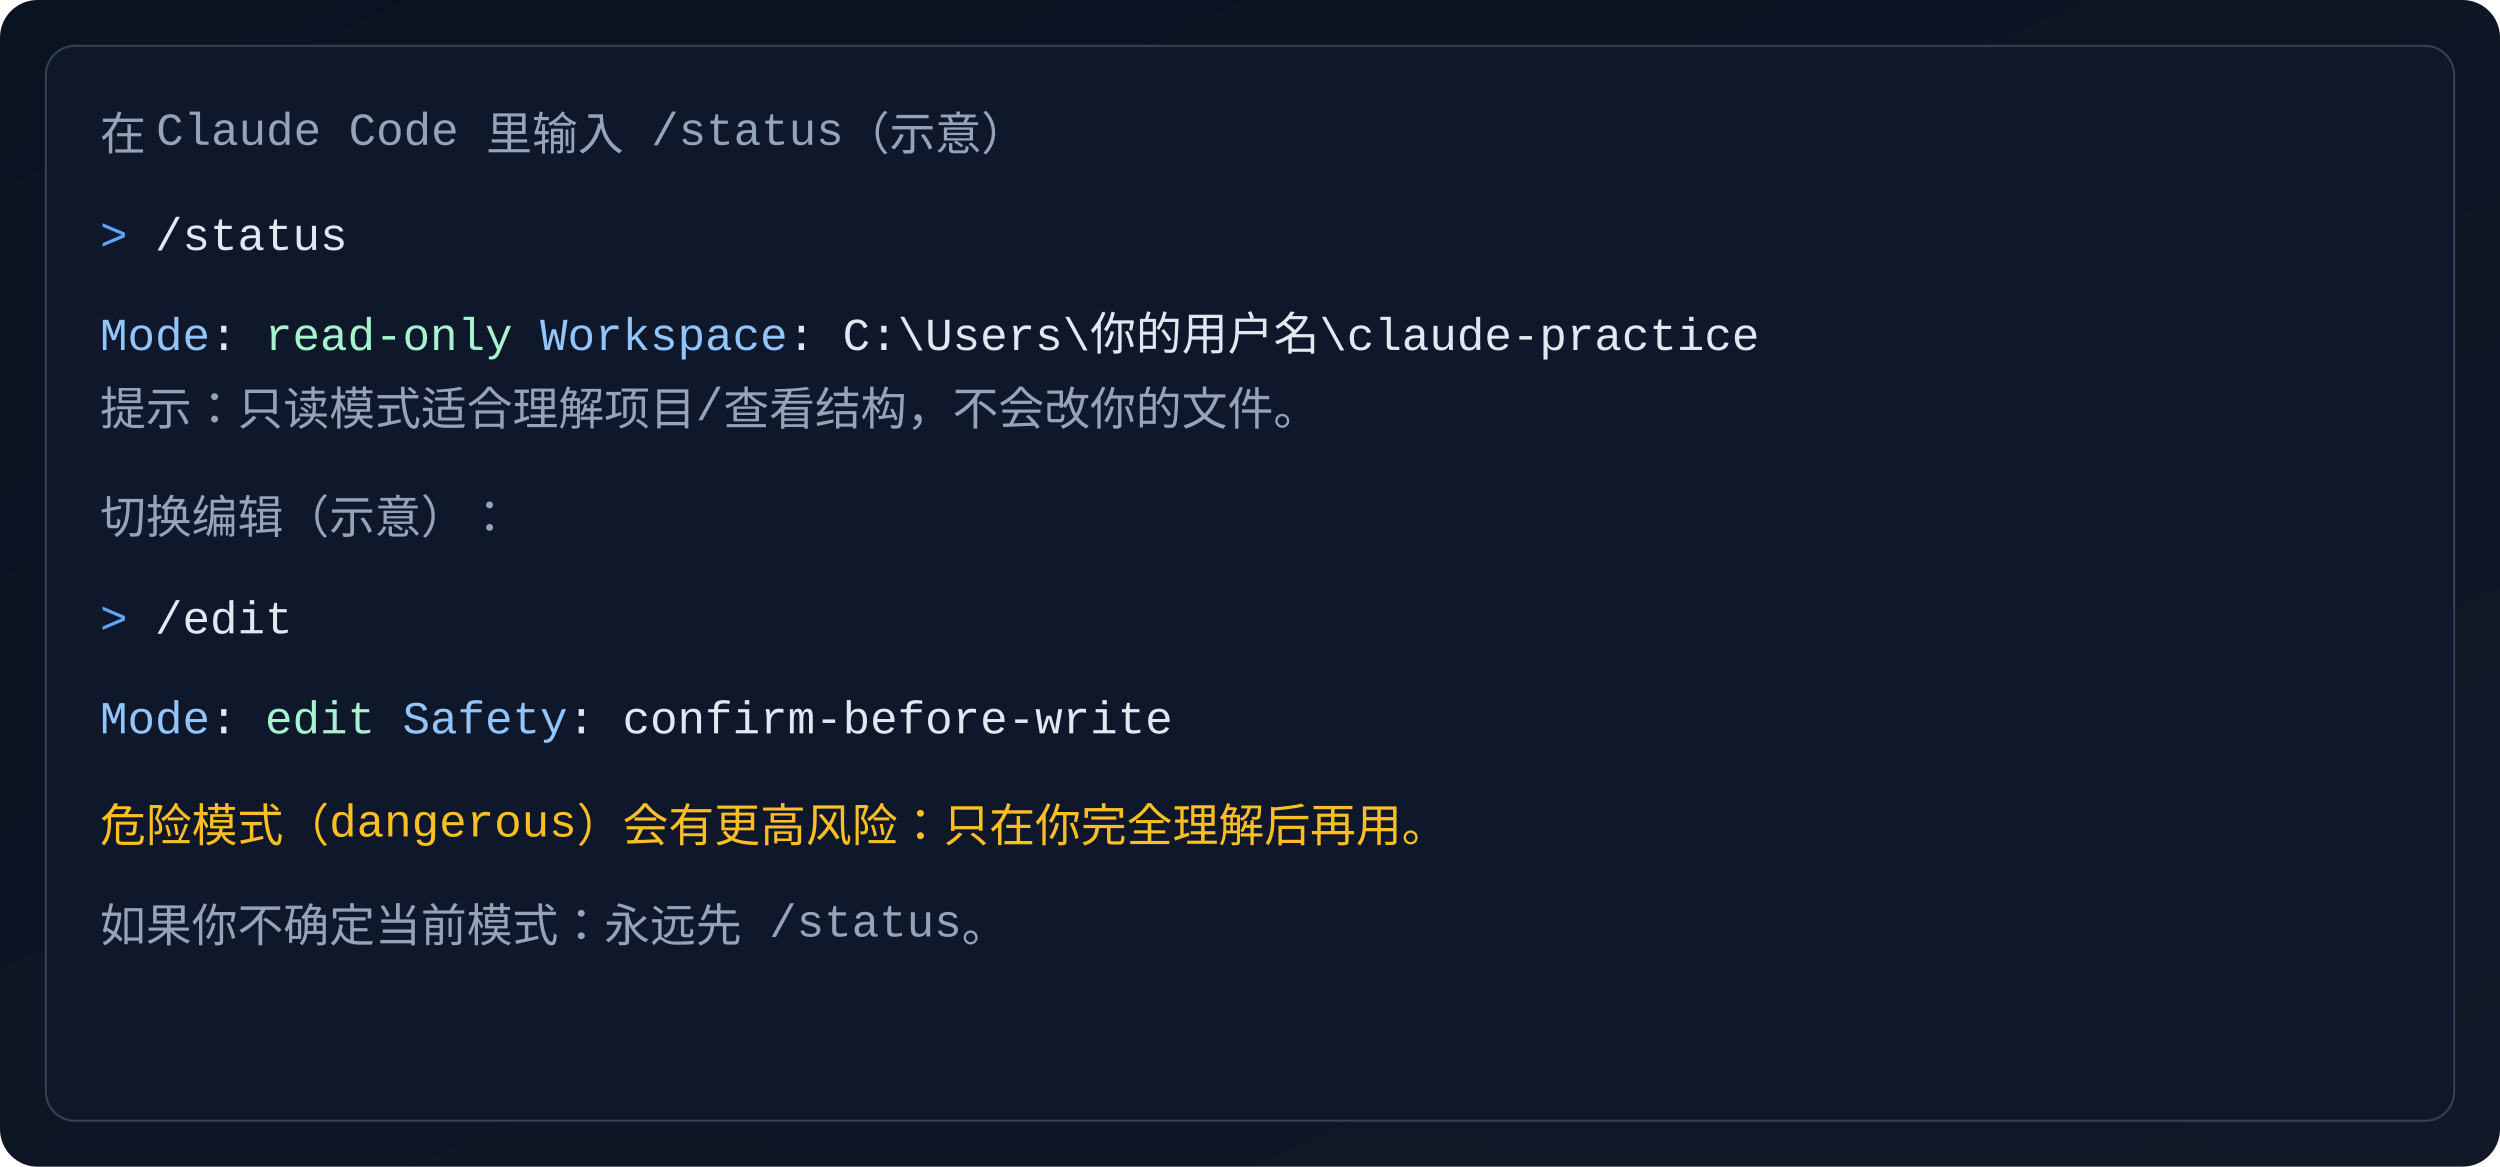
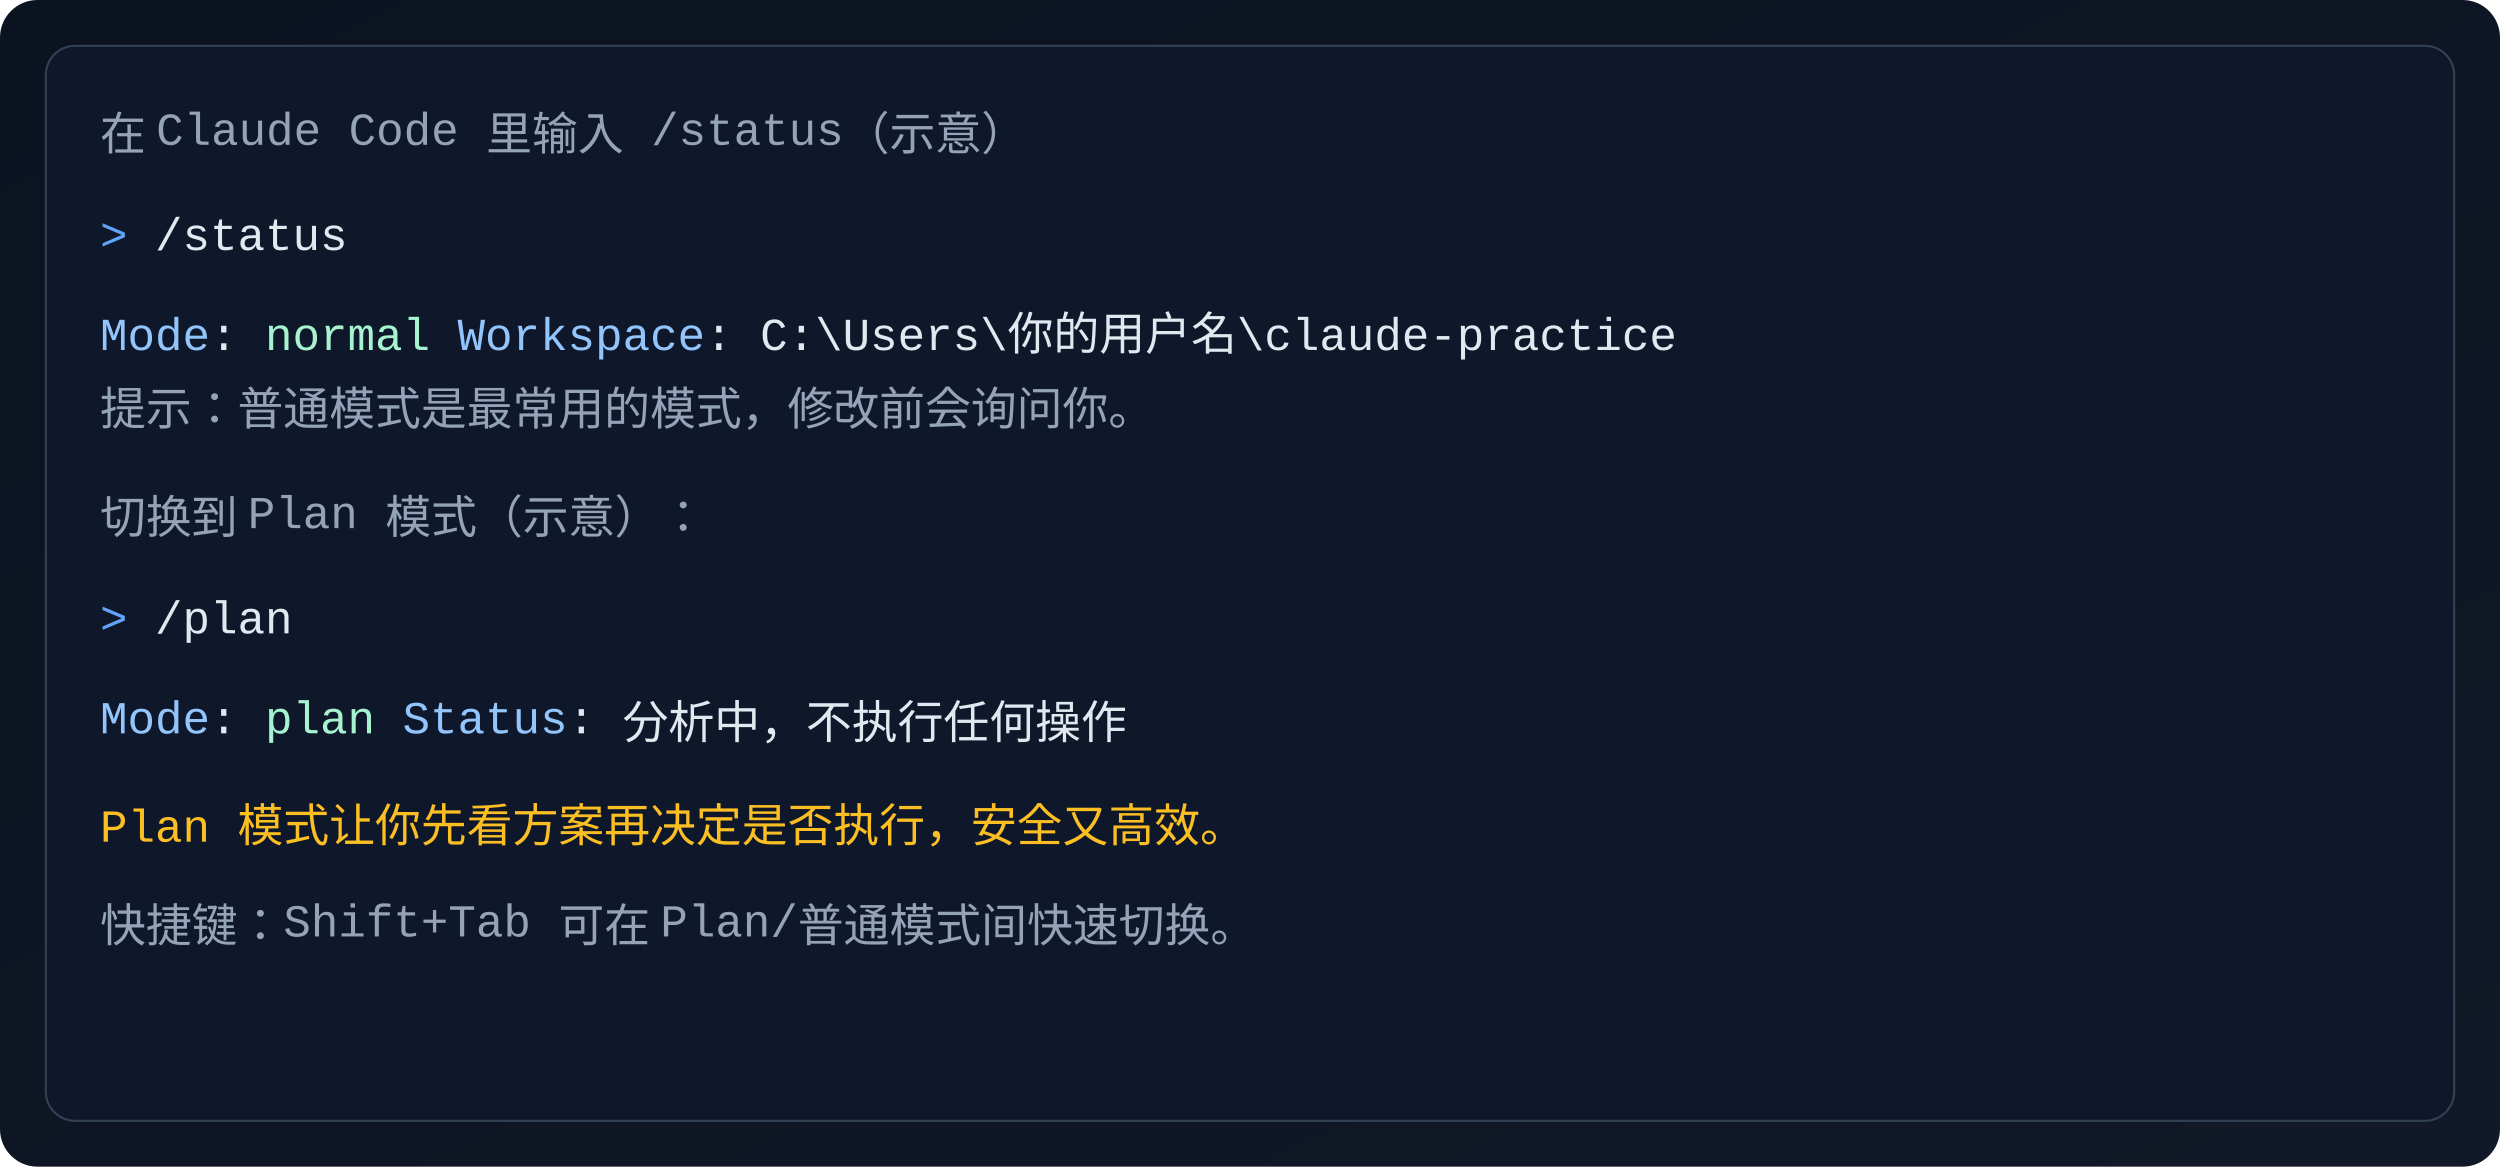
<svg xmlns="http://www.w3.org/2000/svg" width="1200" height="560" viewBox="0 0 1200 560">
  <defs>
    <linearGradient id="bg" x1="0" x2="1" y1="0" y2="1">
      <stop offset="0" stop-color="#0b1220" />
      <stop offset="1" stop-color="#111827" />
    </linearGradient>
  </defs>
  <rect x="0" y="0" width="1200" height="560" rx="18" fill="url(#bg)" />
  <rect x="22" y="22" width="1156" height="516" rx="14" fill="#0f172a" stroke="#334155" />
  <g font-family="Consolas, Monaco, 'Courier New', monospace" font-size="22" fill="#e2e8f0">
    <text x="48" y="72" fill="#94a3b8">在 Claude Code 里输入 /status（示意）</text>
    <text x="48" y="120">
      <tspan fill="#60a5fa">&gt;</tspan> /status</text>
    <text x="48" y="168">
-       <tspan fill="#93c5fd">Mode</tspan>: <tspan fill="#a7f3d0">read-only</tspan>
+       <tspan fill="#93c5fd">Mode</tspan>: <tspan fill="#a7f3d0">normal</tspan>
      <tspan fill="#93c5fd">Workspace</tspan>: C:\Users\你的用户名\claude-practice</text>
-     <text x="48" y="204" fill="#94a3b8">提示：只读模式适合理解项目/查看结构，不会改你的文件。</text>
-     <text x="48" y="256" fill="#94a3b8">切换编辑（示意）：</text>
+     <text x="48" y="204" fill="#94a3b8">提示：普通模式是最常用的模式，修改前会询问你。</text>
+     <text x="48" y="256" fill="#94a3b8">切换到 Plan 模式（示意）：</text>
    <text x="48" y="304">
-       <tspan fill="#60a5fa">&gt;</tspan> /edit</text>
+       <tspan fill="#60a5fa">&gt;</tspan> /plan</text>
    <text x="48" y="352">
-       <tspan fill="#93c5fd">Mode</tspan>: <tspan fill="#a7f3d0">edit</tspan>
-       <tspan fill="#93c5fd">Safety</tspan>: confirm-before-write</text>
-     <text x="48" y="404" fill="#fbbf24">危险模式（dangerous）会有更高风险：只在你完全理解后再用。</text>
-     <text x="48" y="452" fill="#94a3b8">如果你不确定当前模式：永远先 /status。</text>
+       <tspan fill="#93c5fd">Mode</tspan>: <tspan fill="#a7f3d0">plan</tspan>
+       <tspan fill="#93c5fd">Status</tspan>: 分析中，不执行任何操作</text>
+     <text x="48" y="404" fill="#fbbf24">Plan 模式让你先看方案再决定是否执行，安全又高效。</text>
+     <text x="48" y="452" fill="#94a3b8">快捷键：Shift+Tab 可在 Plan/普通模式间快速切换。</text>
  </g>
</svg>
